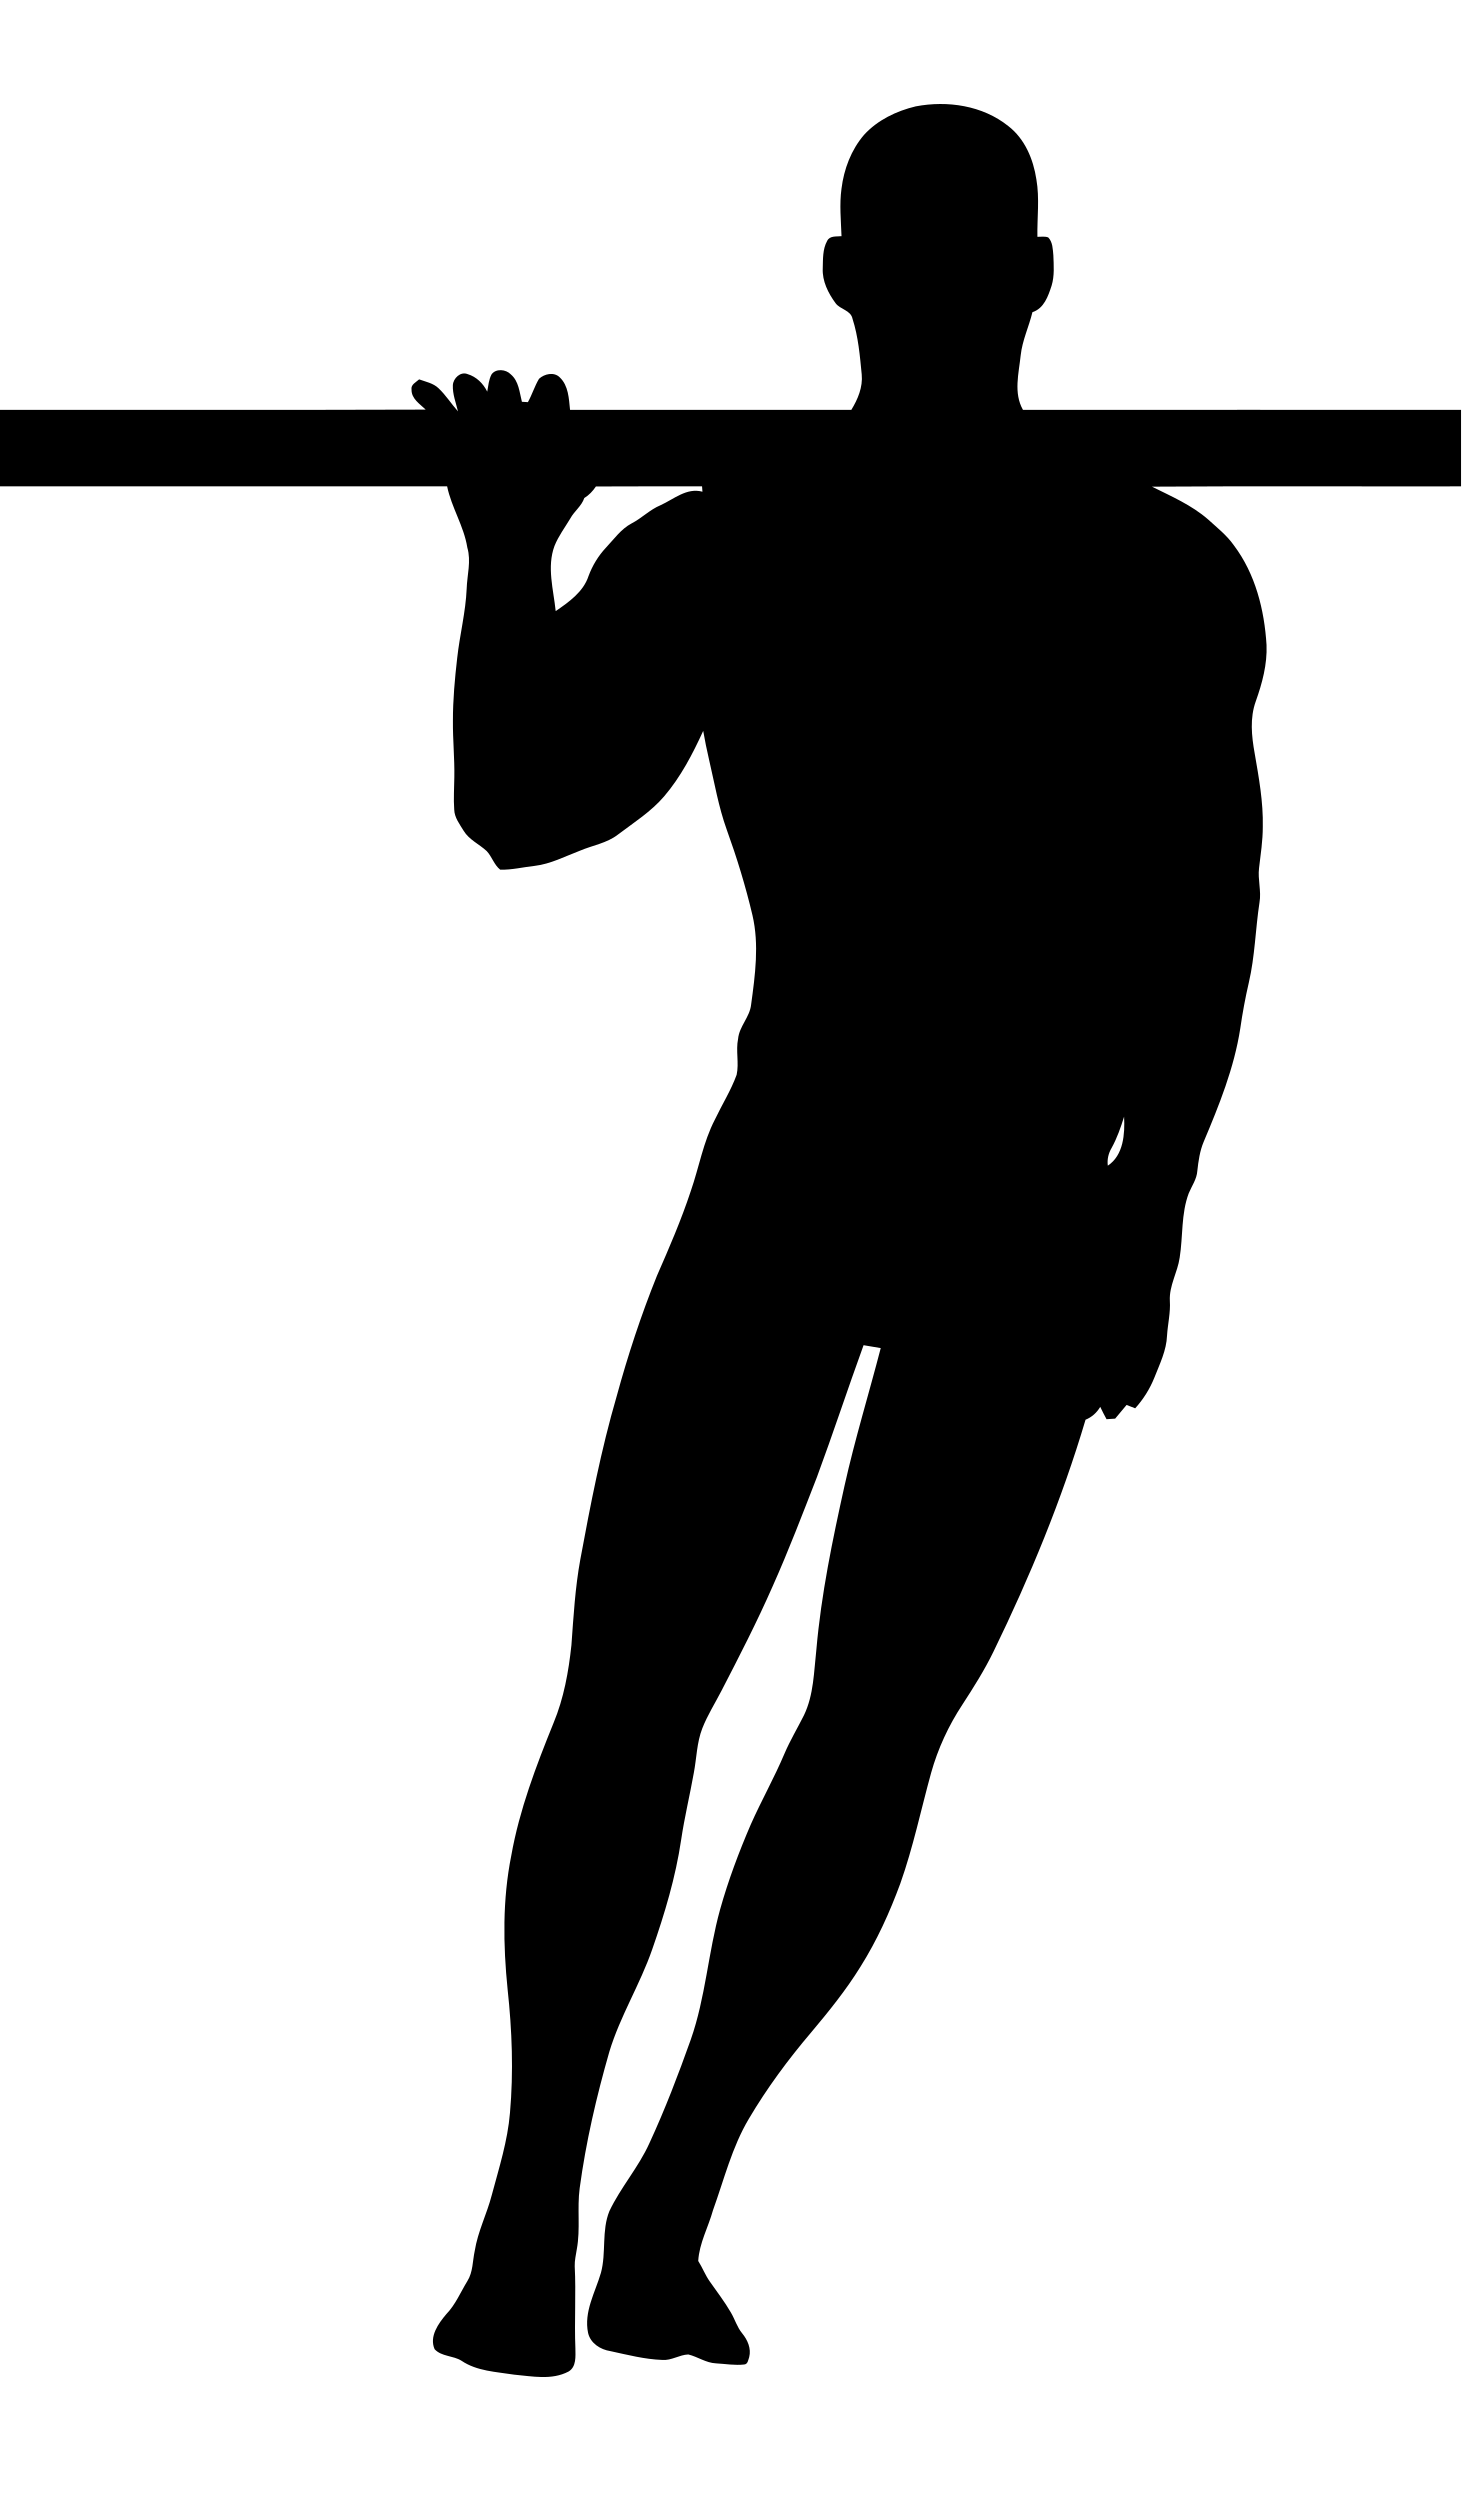
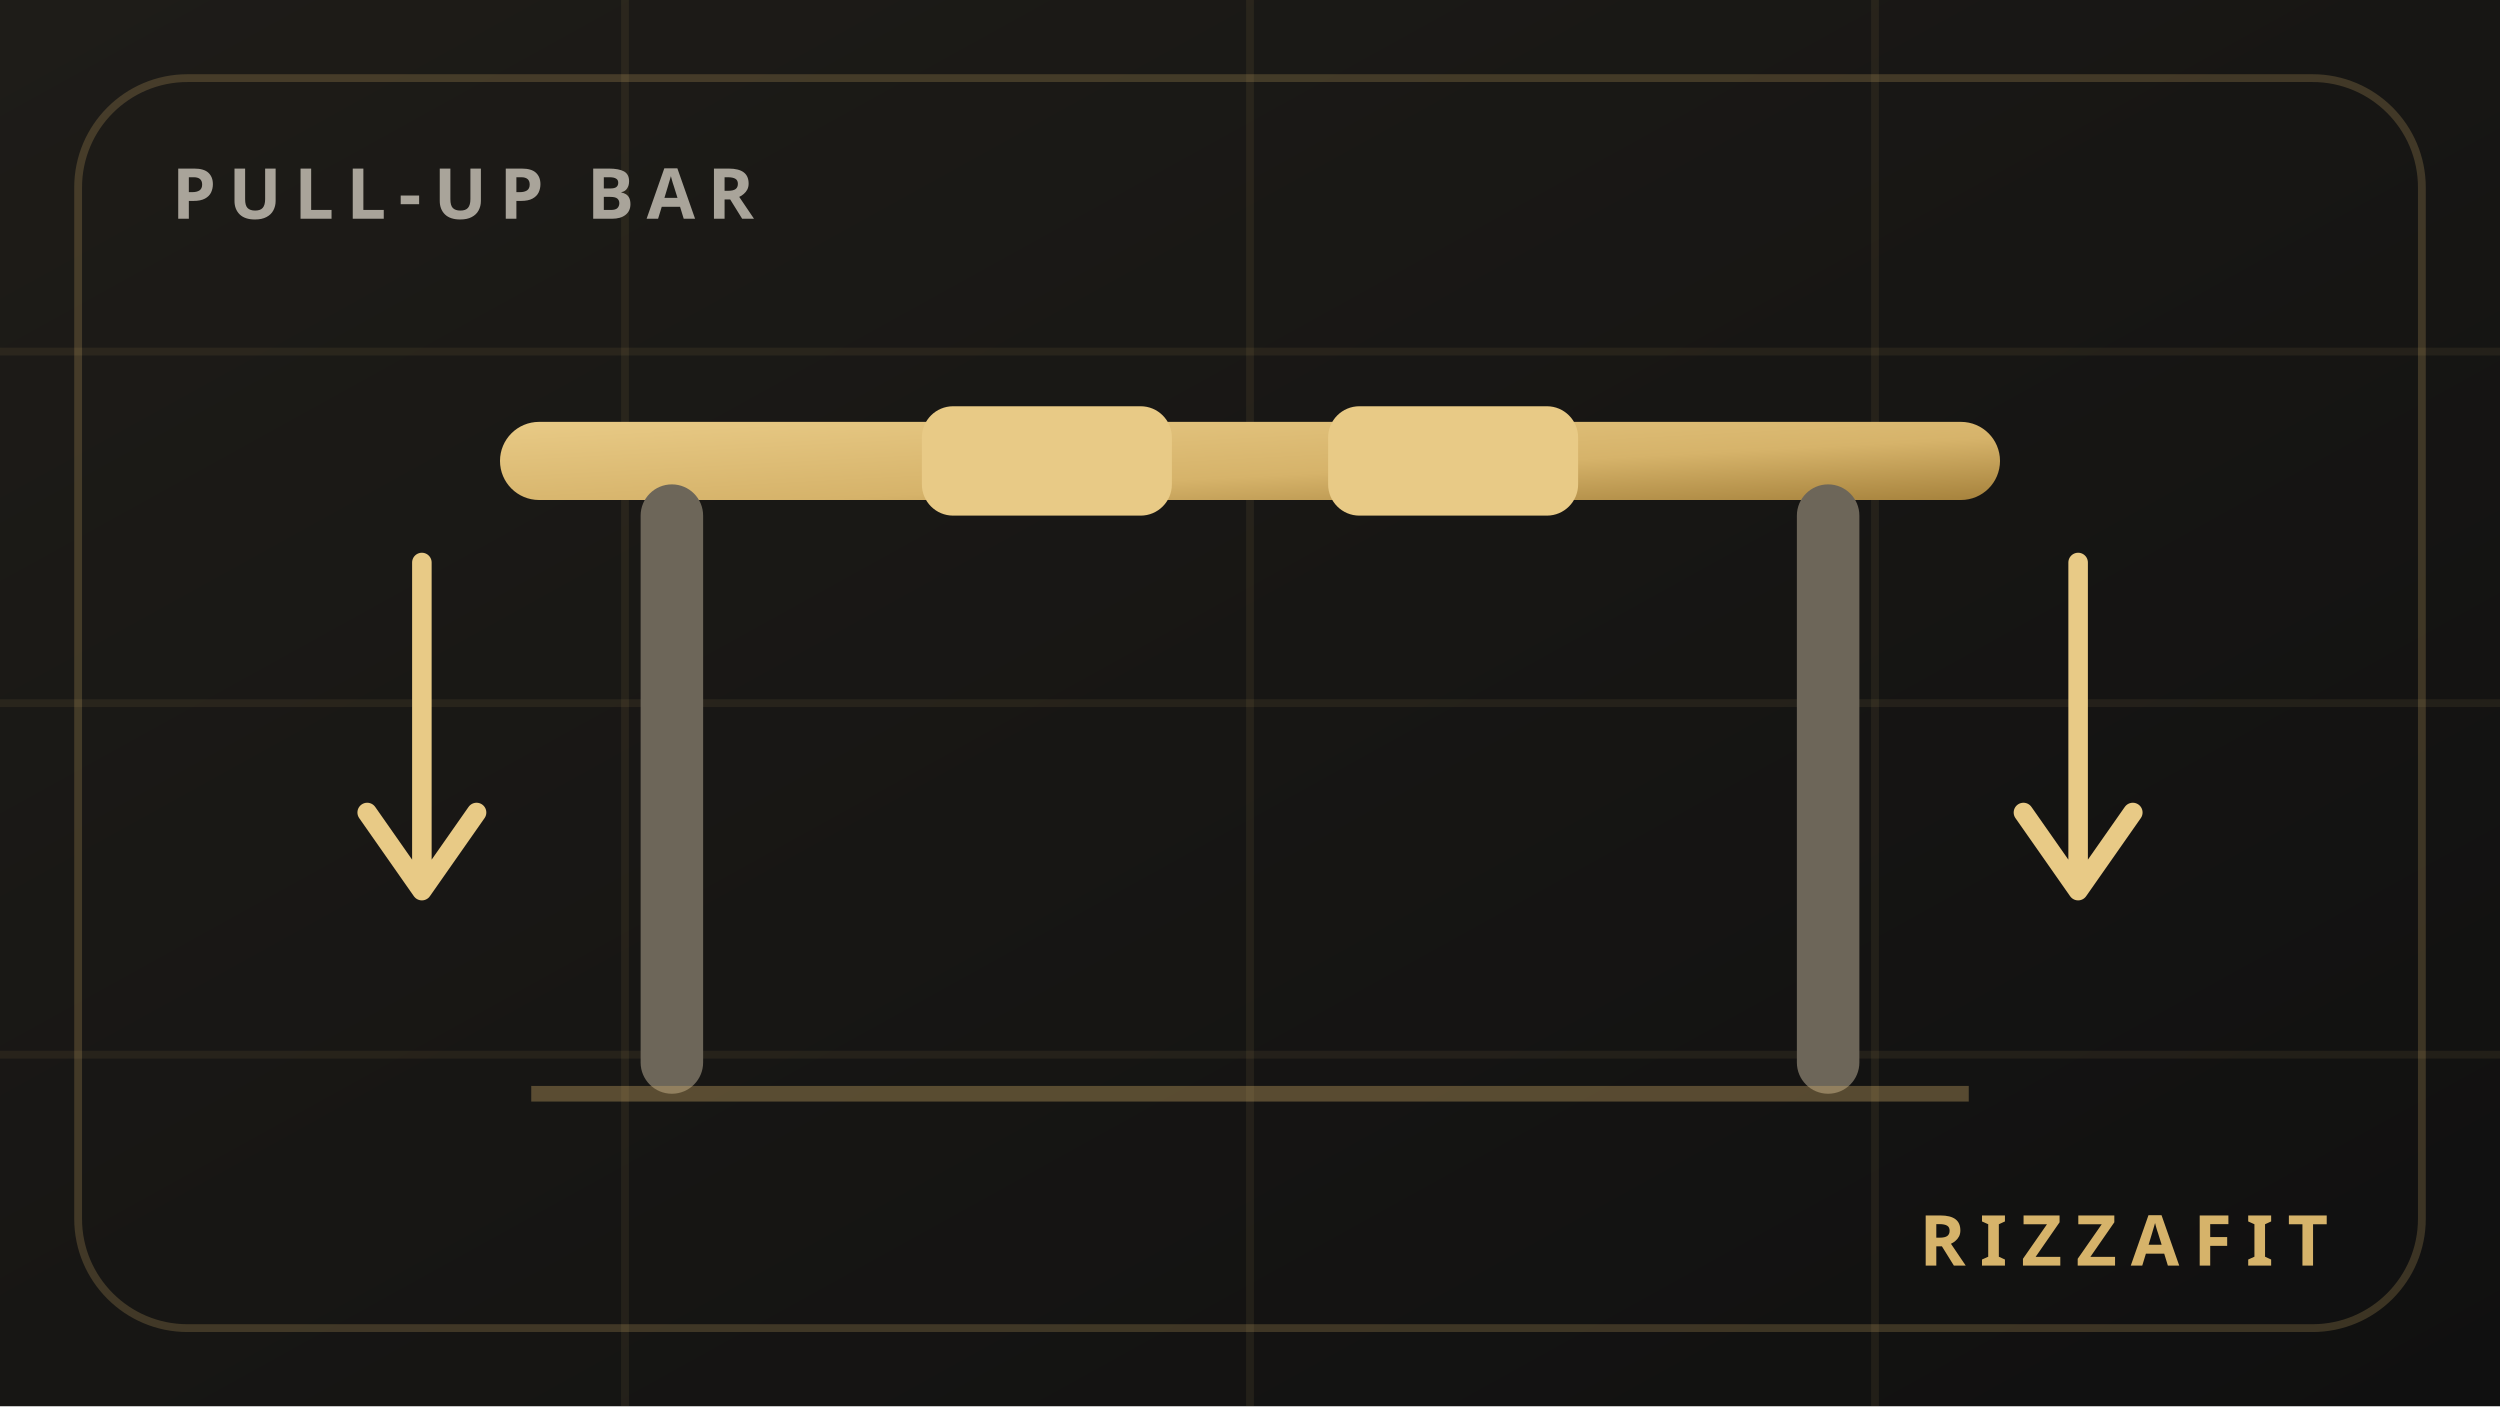
- <svg xmlns="http://www.w3.org/2000/svg" width="675pt" height="1155pt" viewBox="0 0 675 1155" version="1.1">
-   <g id="#000000ff">
-     <path fill="#000000" opacity="1.00" d=" M 423.08 49.14 C 437.74 46.36 453.97 48.73 465.84 58.25 C 473.48 64.15 477.40 73.57 478.81 82.89 C 480.34 91.67 479.12 100.58 479.28 109.41 C 480.94 109.45 482.69 109.08 484.28 109.69 C 486.39 111.85 486.37 115.14 486.65 117.96 C 486.82 122.63 487.22 127.45 485.84 131.98 C 484.25 136.84 482.36 142.47 476.98 144.23 C 475.37 150.92 472.30 157.24 471.56 164.14 C 470.69 172.52 468.18 181.52 472.61 189.37 C 540.08 189.31 607.54 189.37 675.00 189.35 L 675.00 224.70 C 627.40 224.79 579.79 224.51 532.20 224.84 C 541.13 229.29 550.49 233.32 558.10 239.95 C 562.26 243.76 566.79 247.28 570.05 251.95 C 579.99 265.13 584.15 281.74 585.14 297.99 C 585.50 306.91 583.14 315.64 580.18 323.97 C 577.38 331.70 578.22 340.07 579.65 347.99 C 581.59 359.22 583.66 370.53 583.41 381.98 C 583.42 388.38 582.42 394.72 581.68 401.06 C 581.02 406.37 582.82 411.67 581.88 416.98 C 580.00 429.28 579.79 441.83 576.95 453.99 C 575.32 460.99 574.03 468.06 573.00 475.18 C 570.19 493.38 563.24 510.58 556.12 527.46 C 554.31 531.75 553.67 536.38 553.16 540.98 C 552.91 544.76 550.62 547.88 549.20 551.28 C 545.62 560.80 546.59 571.15 545.01 581.03 C 544.04 587.82 540.10 593.99 540.47 600.98 C 540.83 606.38 539.51 611.66 539.17 617.02 C 538.92 623.91 535.77 630.20 533.30 636.51 C 531.21 641.70 528.21 646.49 524.45 650.64 C 523.11 650.10 521.80 649.60 520.48 649.08 C 518.73 651.19 516.97 653.30 515.20 655.41 C 514.21 655.47 512.22 655.60 511.22 655.67 C 510.18 653.79 509.22 651.88 508.31 649.96 C 506.74 652.64 504.42 654.74 501.52 655.91 C 490.59 692.79 475.85 728.43 459.02 762.98 C 454.87 771.55 449.77 779.61 444.59 787.58 C 438.23 797.24 433.31 807.87 430.19 819.01 C 425.49 836.06 421.88 853.44 415.96 870.14 C 411.05 883.50 405.13 896.55 397.54 908.62 C 390.88 919.40 382.91 929.27 374.77 938.95 C 364.13 951.47 354.31 964.75 345.95 978.91 C 338.17 992.01 334.53 1006.92 329.40 1021.13 C 327.23 1028.99 323.06 1036.30 322.58 1044.57 C 324.54 1047.65 325.82 1051.12 327.95 1054.10 C 331.24 1058.82 334.78 1063.38 337.66 1068.37 C 339.53 1071.52 340.52 1075.16 342.90 1078.02 C 345.37 1081.04 347.15 1085.03 346.13 1088.99 C 345.67 1090.21 345.54 1092.22 343.88 1092.39 C 339.53 1092.91 335.12 1092.10 330.77 1091.87 C 326.16 1091.66 322.35 1088.81 317.99 1087.76 C 313.86 1087.91 310.19 1090.64 305.97 1090.29 C 297.84 1090.00 289.92 1087.93 282.01 1086.22 C 277.39 1085.51 272.82 1082.62 271.70 1077.85 C 269.65 1068.03 274.98 1059.13 277.63 1050.05 C 280.16 1040.71 277.85 1030.60 281.55 1021.51 C 286.78 1010.51 295.03 1001.27 300.03 990.15 C 307.24 974.56 313.38 958.49 319.13 942.32 C 325.99 922.82 327.18 901.97 332.70 882.13 C 336.45 868.74 341.36 855.69 346.85 842.93 C 351.76 831.85 357.74 821.29 362.45 810.13 C 365.06 804.03 368.48 798.34 371.44 792.42 C 375.99 782.96 376.01 772.26 377.17 762.05 C 379.39 736.53 384.64 711.40 390.17 686.43 C 394.93 665.02 401.40 644.04 406.90 622.82 C 404.25 622.38 401.61 621.92 398.97 621.48 C 391.60 641.76 384.89 662.27 377.39 682.50 C 370.81 699.38 364.36 716.32 356.96 732.87 C 349.74 749.31 341.52 765.29 333.27 781.23 C 330.32 786.96 326.84 792.44 324.48 798.46 C 321.90 805.05 321.85 812.22 320.54 819.10 C 318.70 829.42 316.23 839.61 314.69 849.99 C 312.14 867.28 307.08 884.09 301.34 900.56 C 295.75 916.75 286.49 931.43 281.53 947.86 C 275.58 968.56 270.68 989.60 267.81 1010.96 C 266.57 1020.30 268.21 1029.80 266.49 1039.11 C 266.09 1041.71 265.44 1044.30 265.52 1046.97 C 266.17 1059.62 265.31 1072.28 265.83 1084.94 C 265.86 1088.62 266.36 1093.48 262.65 1095.66 C 254.85 1099.76 245.87 1097.83 237.53 1097.09 C 229.28 1095.78 220.37 1095.51 213.23 1090.68 C 209.39 1088.23 204.00 1088.81 200.79 1085.33 C 198.22 1079.46 202.53 1073.46 206.20 1069.13 C 210.47 1064.70 212.79 1058.96 215.96 1053.80 C 218.55 1049.65 218.31 1044.57 219.32 1039.95 C 220.74 1030.95 224.98 1022.78 227.23 1014.01 C 230.57 1001.52 234.54 989.09 235.61 976.14 C 237.28 957.17 236.57 938.04 234.52 919.12 C 232.43 898.56 232.13 877.62 236.21 857.28 C 239.97 836.09 247.69 815.90 255.73 796.03 C 260.49 784.60 262.70 772.28 264.00 760.02 C 264.96 746.79 265.72 733.51 268.11 720.44 C 272.80 695.12 277.70 669.79 284.91 645.05 C 290.07 626.17 296.19 607.55 303.51 589.40 C 309.16 576.52 314.75 563.59 319.16 550.22 C 322.97 539.27 324.89 527.62 330.28 517.25 C 333.56 510.32 337.71 503.78 340.33 496.55 C 341.51 491.11 339.87 485.46 340.99 479.98 C 341.53 474.14 346.43 469.91 347.02 464.09 C 348.88 450.47 350.79 436.43 347.64 422.86 C 344.48 409.44 340.43 396.23 335.74 383.27 C 331.96 372.76 330.09 361.71 327.56 350.86 C 326.54 346.49 325.65 342.09 324.88 337.67 C 319.99 348.36 314.51 358.93 306.83 367.92 C 300.79 374.98 292.87 379.99 285.52 385.55 C 280.37 389.57 273.77 390.53 267.90 393.04 C 261.03 395.64 254.38 399.17 247.00 400.04 C 241.70 400.60 236.44 401.95 231.09 401.79 C 228.25 399.55 227.30 395.79 224.86 393.20 C 221.40 389.98 216.74 388.00 214.21 383.83 C 212.37 380.78 209.96 377.75 209.85 374.03 C 209.48 369.03 209.86 364.01 209.90 359.01 C 210.06 350.34 209.16 341.70 209.25 333.03 C 209.23 323.31 210.12 313.61 211.23 303.96 C 212.41 293.28 215.14 282.79 215.60 272.02 C 215.80 265.67 217.75 259.26 215.90 252.97 C 214.33 243.04 208.58 234.48 206.57 224.68 C 137.71 224.73 68.86 224.68 0.00 224.70 L 0.00 189.35 C 65.56 189.28 131.12 189.49 196.67 189.24 C 193.99 186.63 190.06 184.26 190.13 180.02 C 189.72 177.65 192.21 176.60 193.64 175.27 C 196.70 176.39 200.14 177.01 202.58 179.35 C 205.99 182.56 208.48 186.58 211.59 190.06 C 210.63 186.06 209.04 182.10 209.22 177.92 C 209.40 174.76 212.76 171.52 216.00 172.83 C 220.09 174.04 223.25 177.17 225.10 180.94 C 225.60 178.27 225.79 175.43 227.09 172.98 C 229.10 170.14 233.74 170.59 235.98 172.95 C 239.70 176.09 240.00 181.24 241.12 185.63 C 241.81 185.67 243.19 185.75 243.89 185.79 C 245.84 182.31 246.98 178.42 249.03 175.00 C 251.51 172.71 255.99 171.69 258.60 174.34 C 262.66 178.17 262.82 184.17 263.36 189.35 C 306.68 189.36 349.99 189.32 393.31 189.37 C 396.32 184.45 398.69 178.87 398.11 172.97 C 397.27 164.35 396.54 155.58 393.87 147.29 C 393.06 143.27 388.18 143.02 386.02 140.06 C 382.63 135.42 379.83 129.91 380.11 124.00 C 380.24 119.74 380.01 115.14 382.15 111.29 C 383.37 108.78 386.49 109.37 388.78 109.11 C 388.53 101.81 387.77 94.46 388.77 87.18 C 389.88 78.15 393.23 69.24 399.20 62.29 C 405.45 55.44 414.17 51.27 423.08 49.14 M 275.31 224.75 C 273.89 226.88 272.13 228.75 269.94 230.09 C 268.69 233.83 265.32 236.14 263.48 239.53 C 260.98 243.73 257.99 247.67 256.17 252.24 C 252.57 261.96 255.71 272.41 256.73 282.33 C 262.82 278.14 269.52 273.46 271.91 266.11 C 273.71 261.27 276.42 256.79 279.96 253.01 C 283.68 249.08 286.89 244.42 291.79 241.82 C 296.49 239.40 300.23 235.46 305.14 233.42 C 311.30 230.63 317.29 225.17 324.53 227.17 C 324.48 226.55 324.40 225.32 324.35 224.70 C 308.01 224.73 291.66 224.63 275.31 224.75 M 513.56 530.36 C 512.09 532.84 511.44 535.67 511.81 538.54 C 519.10 533.70 519.74 523.83 519.33 515.90 C 517.79 520.86 516.08 525.80 513.56 530.36 Z" />
+ <svg xmlns="http://www.w3.org/2000/svg" viewBox="0 0 320 180" data-rf-equip="true">
+   <defs>
+     <linearGradient id="bgGrad" x1="0" y1="0" x2="1" y2="1">
+       <stop offset="0%" stop-color="#1E1C18" />
+       <stop offset="100%" stop-color="#101010" />
+     </linearGradient>
+     <linearGradient id="goldGrad" x1="0" y1="0" x2="1" y2="1">
+       <stop offset="0%" stop-color="#E8CA86" />
+       <stop offset="60%" stop-color="#D6B36A" />
+       <stop offset="100%" stop-color="#A6823C" />
+     </linearGradient>
+   </defs>
+   <rect width="320" height="180" fill="url(#bgGrad)" />
+   <g stroke="rgba(214,179,106,0.08)" stroke-width="1">
+     <line x1="0" y1="45" x2="320" y2="45" />
+     <line x1="0" y1="90" x2="320" y2="90" />
+     <line x1="0" y1="135" x2="320" y2="135" />
+     <line x1="80" y1="0" x2="80" y2="180" />
+     <line x1="160" y1="0" x2="160" y2="180" />
+     <line x1="240" y1="0" x2="240" y2="180" />
  </g>
+   <rect x="10" y="10" width="300" height="160" rx="14" fill="none" stroke="rgba(214,179,106,0.22)" stroke-width="1" />
+   <path d="M54 72 V112 M47 104 L54 114 L61 104" stroke="#E8CA86" stroke-width="2.5" fill="none" stroke-linecap="round" stroke-linejoin="round" />
+   <path d="M266 72 V112 M259 104 L266 114 L273 104" stroke="#E8CA86" stroke-width="2.5" fill="none" stroke-linecap="round" stroke-linejoin="round" />
+   <rect x="64" y="54" width="192" height="10" rx="5" fill="url(#goldGrad)" />
+   <rect x="82" y="62" width="8" height="78" rx="4" fill="#6D6659" />
+   <rect x="230" y="62" width="8" height="78" rx="4" fill="#6D6659" />
+   <rect x="118" y="52" width="32" height="14" rx="4" fill="#E8CA86" />
+   <rect x="170" y="52" width="32" height="14" rx="4" fill="#E8CA86" />
+   <line x1="68" y1="140" x2="252" y2="140" stroke="rgba(214,179,106,0.35)" stroke-width="2" />
+   <text x="22" y="28" fill="#A9A49A" font-family="system-ui, sans-serif" font-size="9" font-weight="700" letter-spacing="1.6">PULL-UP BAR</text>
+   <text x="298" y="162" text-anchor="end" fill="#D6B36A" font-family="system-ui, sans-serif" font-size="9" font-weight="800" letter-spacing="1.8">RIZZAFIT</text>
</svg>
